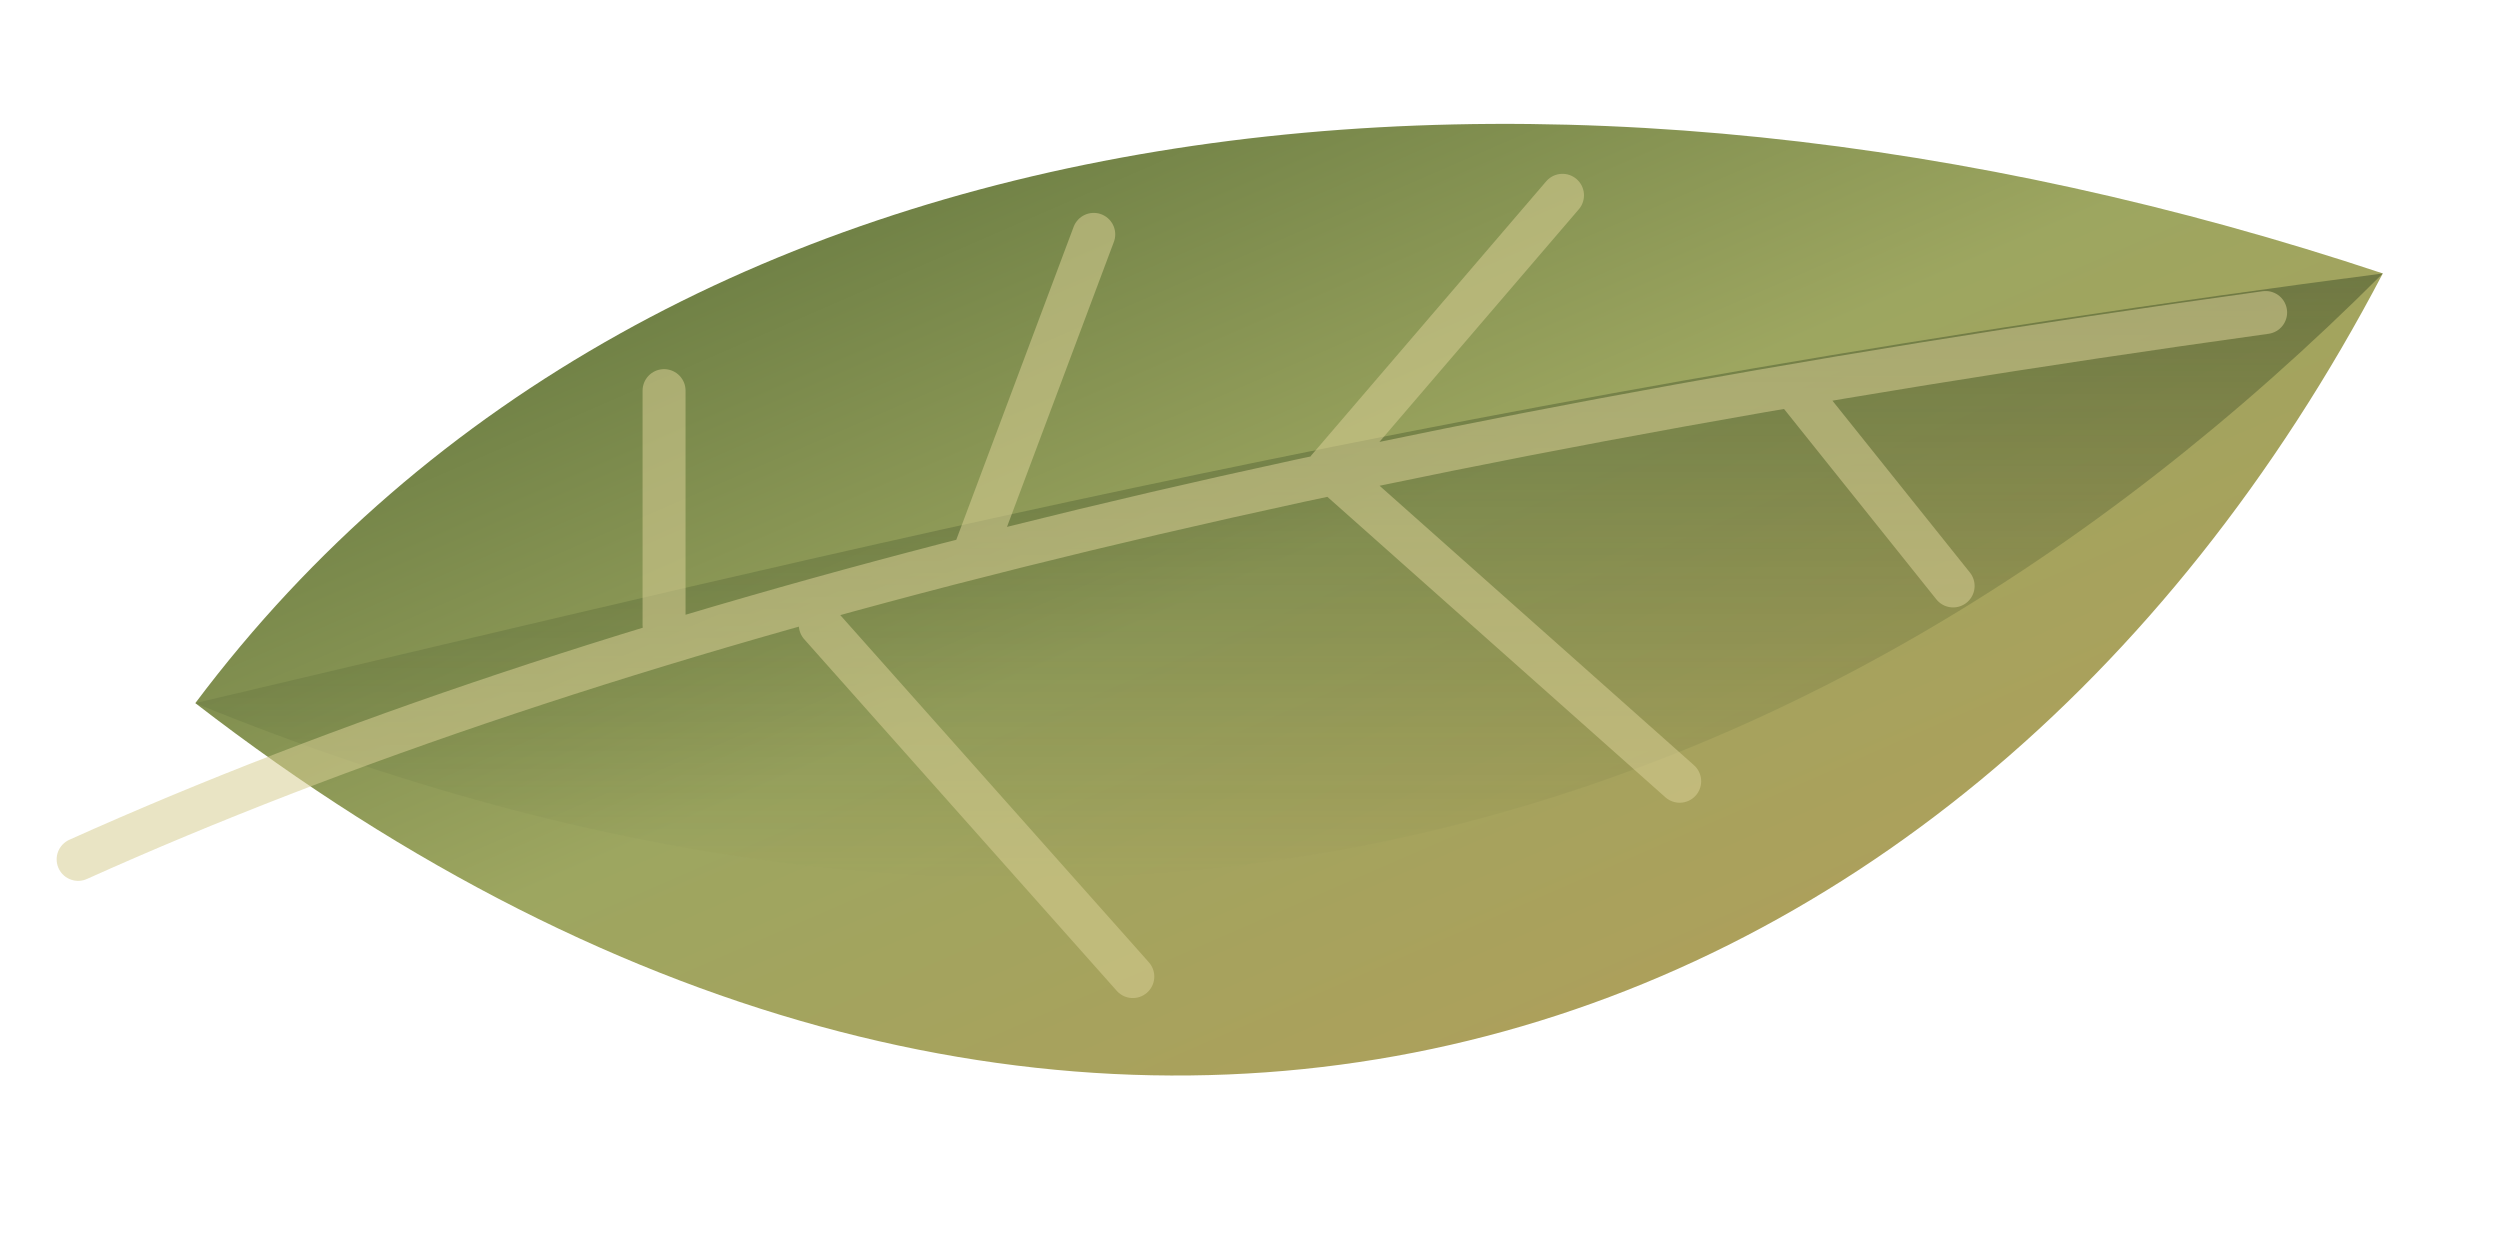
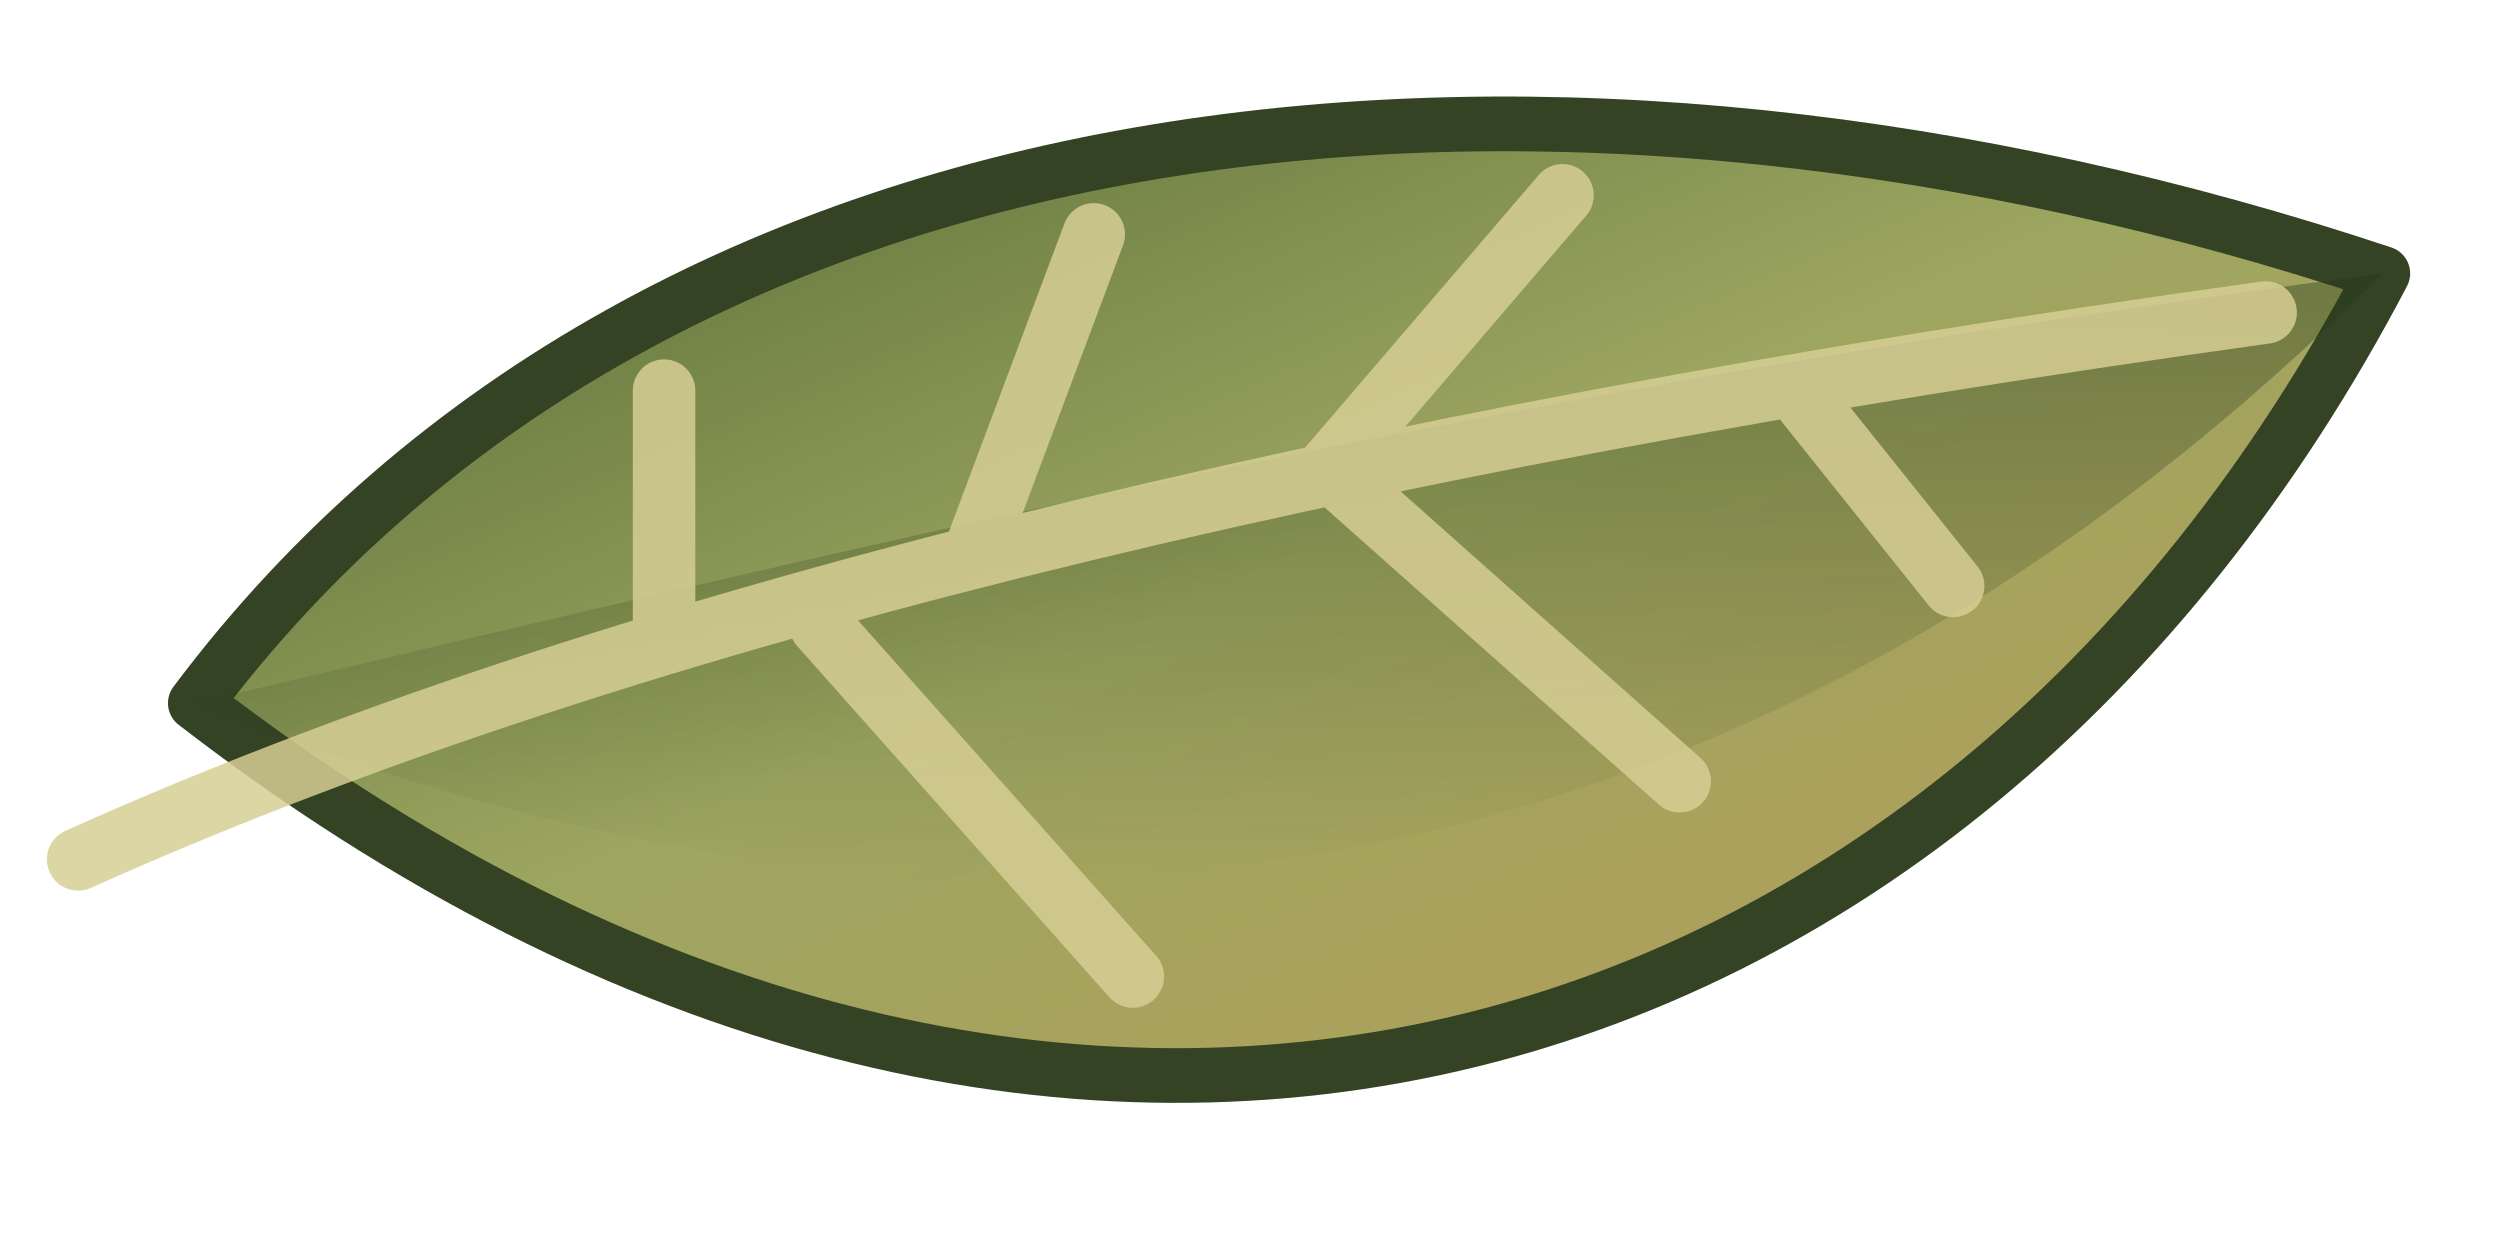
<svg xmlns="http://www.w3.org/2000/svg" width="64" height="32" viewBox="0 0 64 32">
  <defs>
    <linearGradient id="leaf" x1="0" y1="0" x2="1" y2="1">
      <stop stop-color="#506733" />
      <stop offset=".48" stop-color="#9da660" />
      <stop offset="1" stop-color="#b79c58" />
    </linearGradient>
    <linearGradient id="shade" x1="0" y1="0" x2="0" y2="1">
      <stop stop-color="#243719" stop-opacity=".4" />
      <stop offset="1" stop-color="#293c18" stop-opacity="0" />
    </linearGradient>
  </defs>
-   <path d="M5 18C17 2 40 0 61 7C50 28 27 35 5 18Z" fill="url(#leaf)" />
+   <path d="M5 18C17 2 40 0 61 7C50 28 27 35 5 18Z" fill="url(#leaf)" stroke="#344323" stroke-width="1.4" stroke-linejoin="round" />
  <path d="M5 18C22 14 38 10 61 7C46 22 27 27 5 18Z" fill="url(#shade)" />
-   <path d="M2 22Q22 13 58 8M17 16L17 10M25 14L28 6M34 12L40 5M21 16L29 25M34 12L43 20M46 10L50 15" fill="none" stroke="#d6ce94" stroke-opacity=".55" stroke-width="1.1" stroke-linecap="round" />
+   <path d="M2 22Q22 13 58 8M17 16L17 10M25 14L28 6M34 12L40 5M21 16L29 25M34 12L43 20M46 10L50 15" fill="none" stroke="#d6ce94" stroke-opacity=".85" stroke-width="1.6" stroke-linecap="round" />
</svg>
